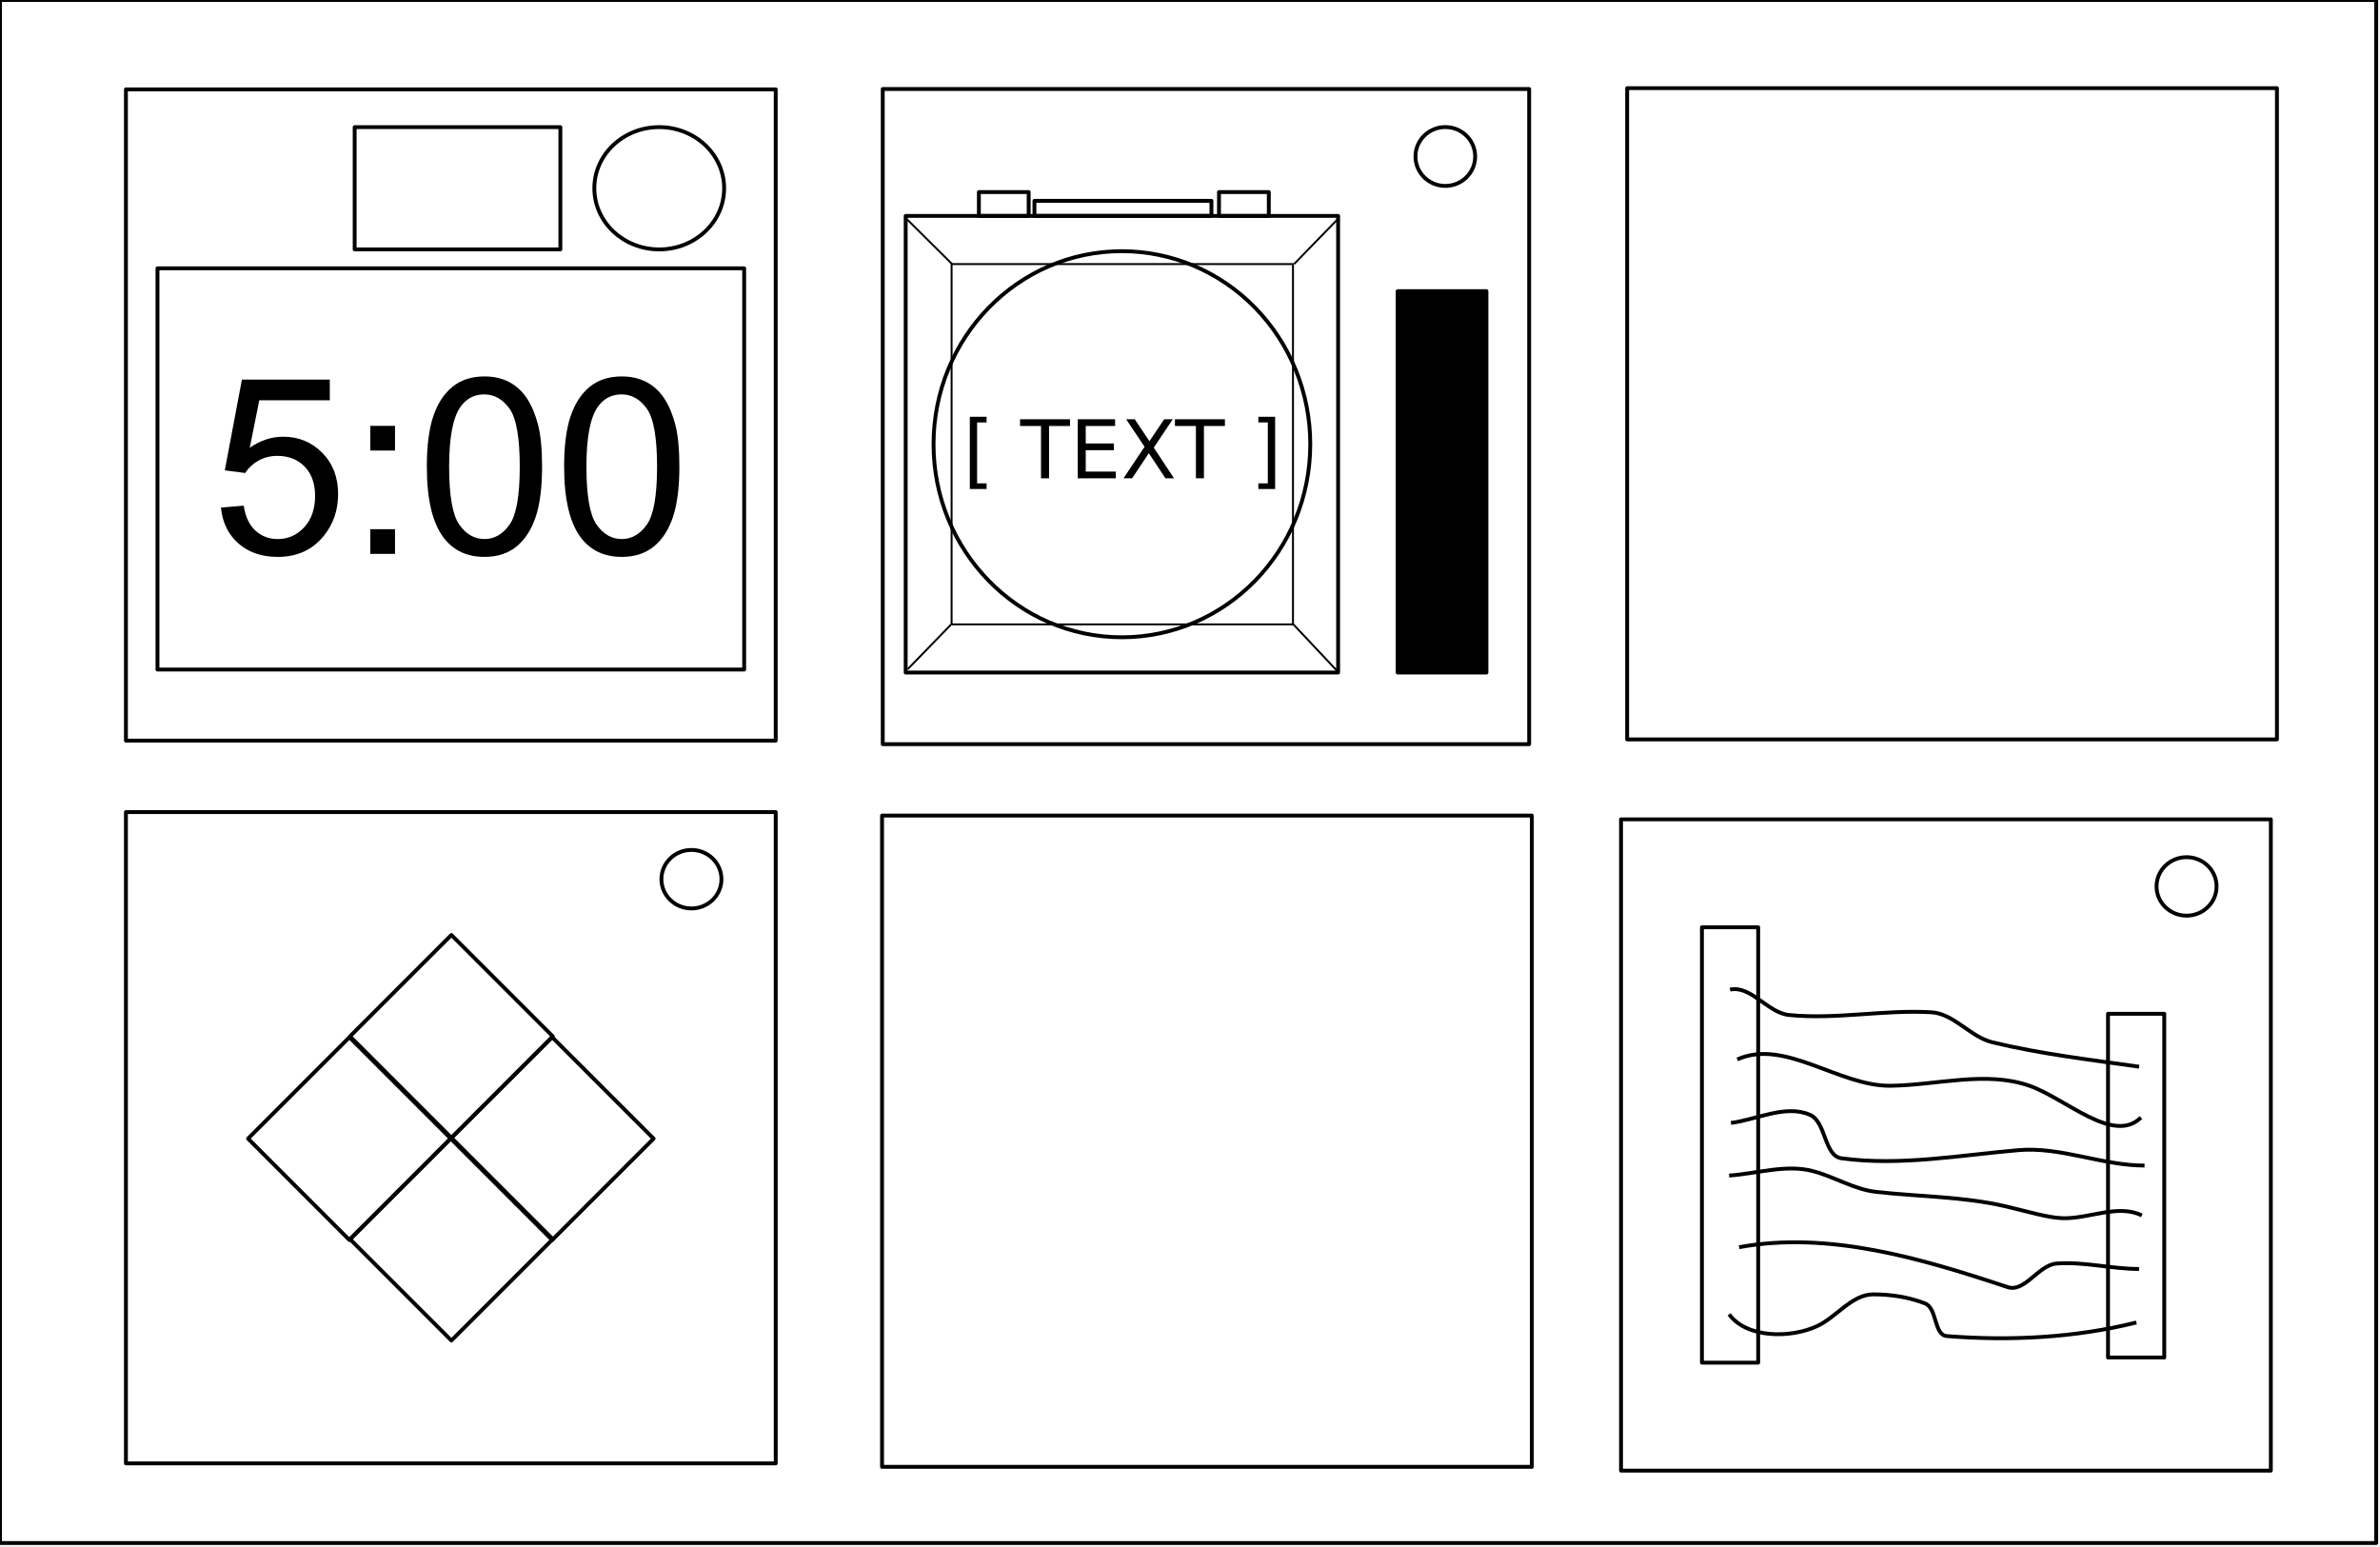
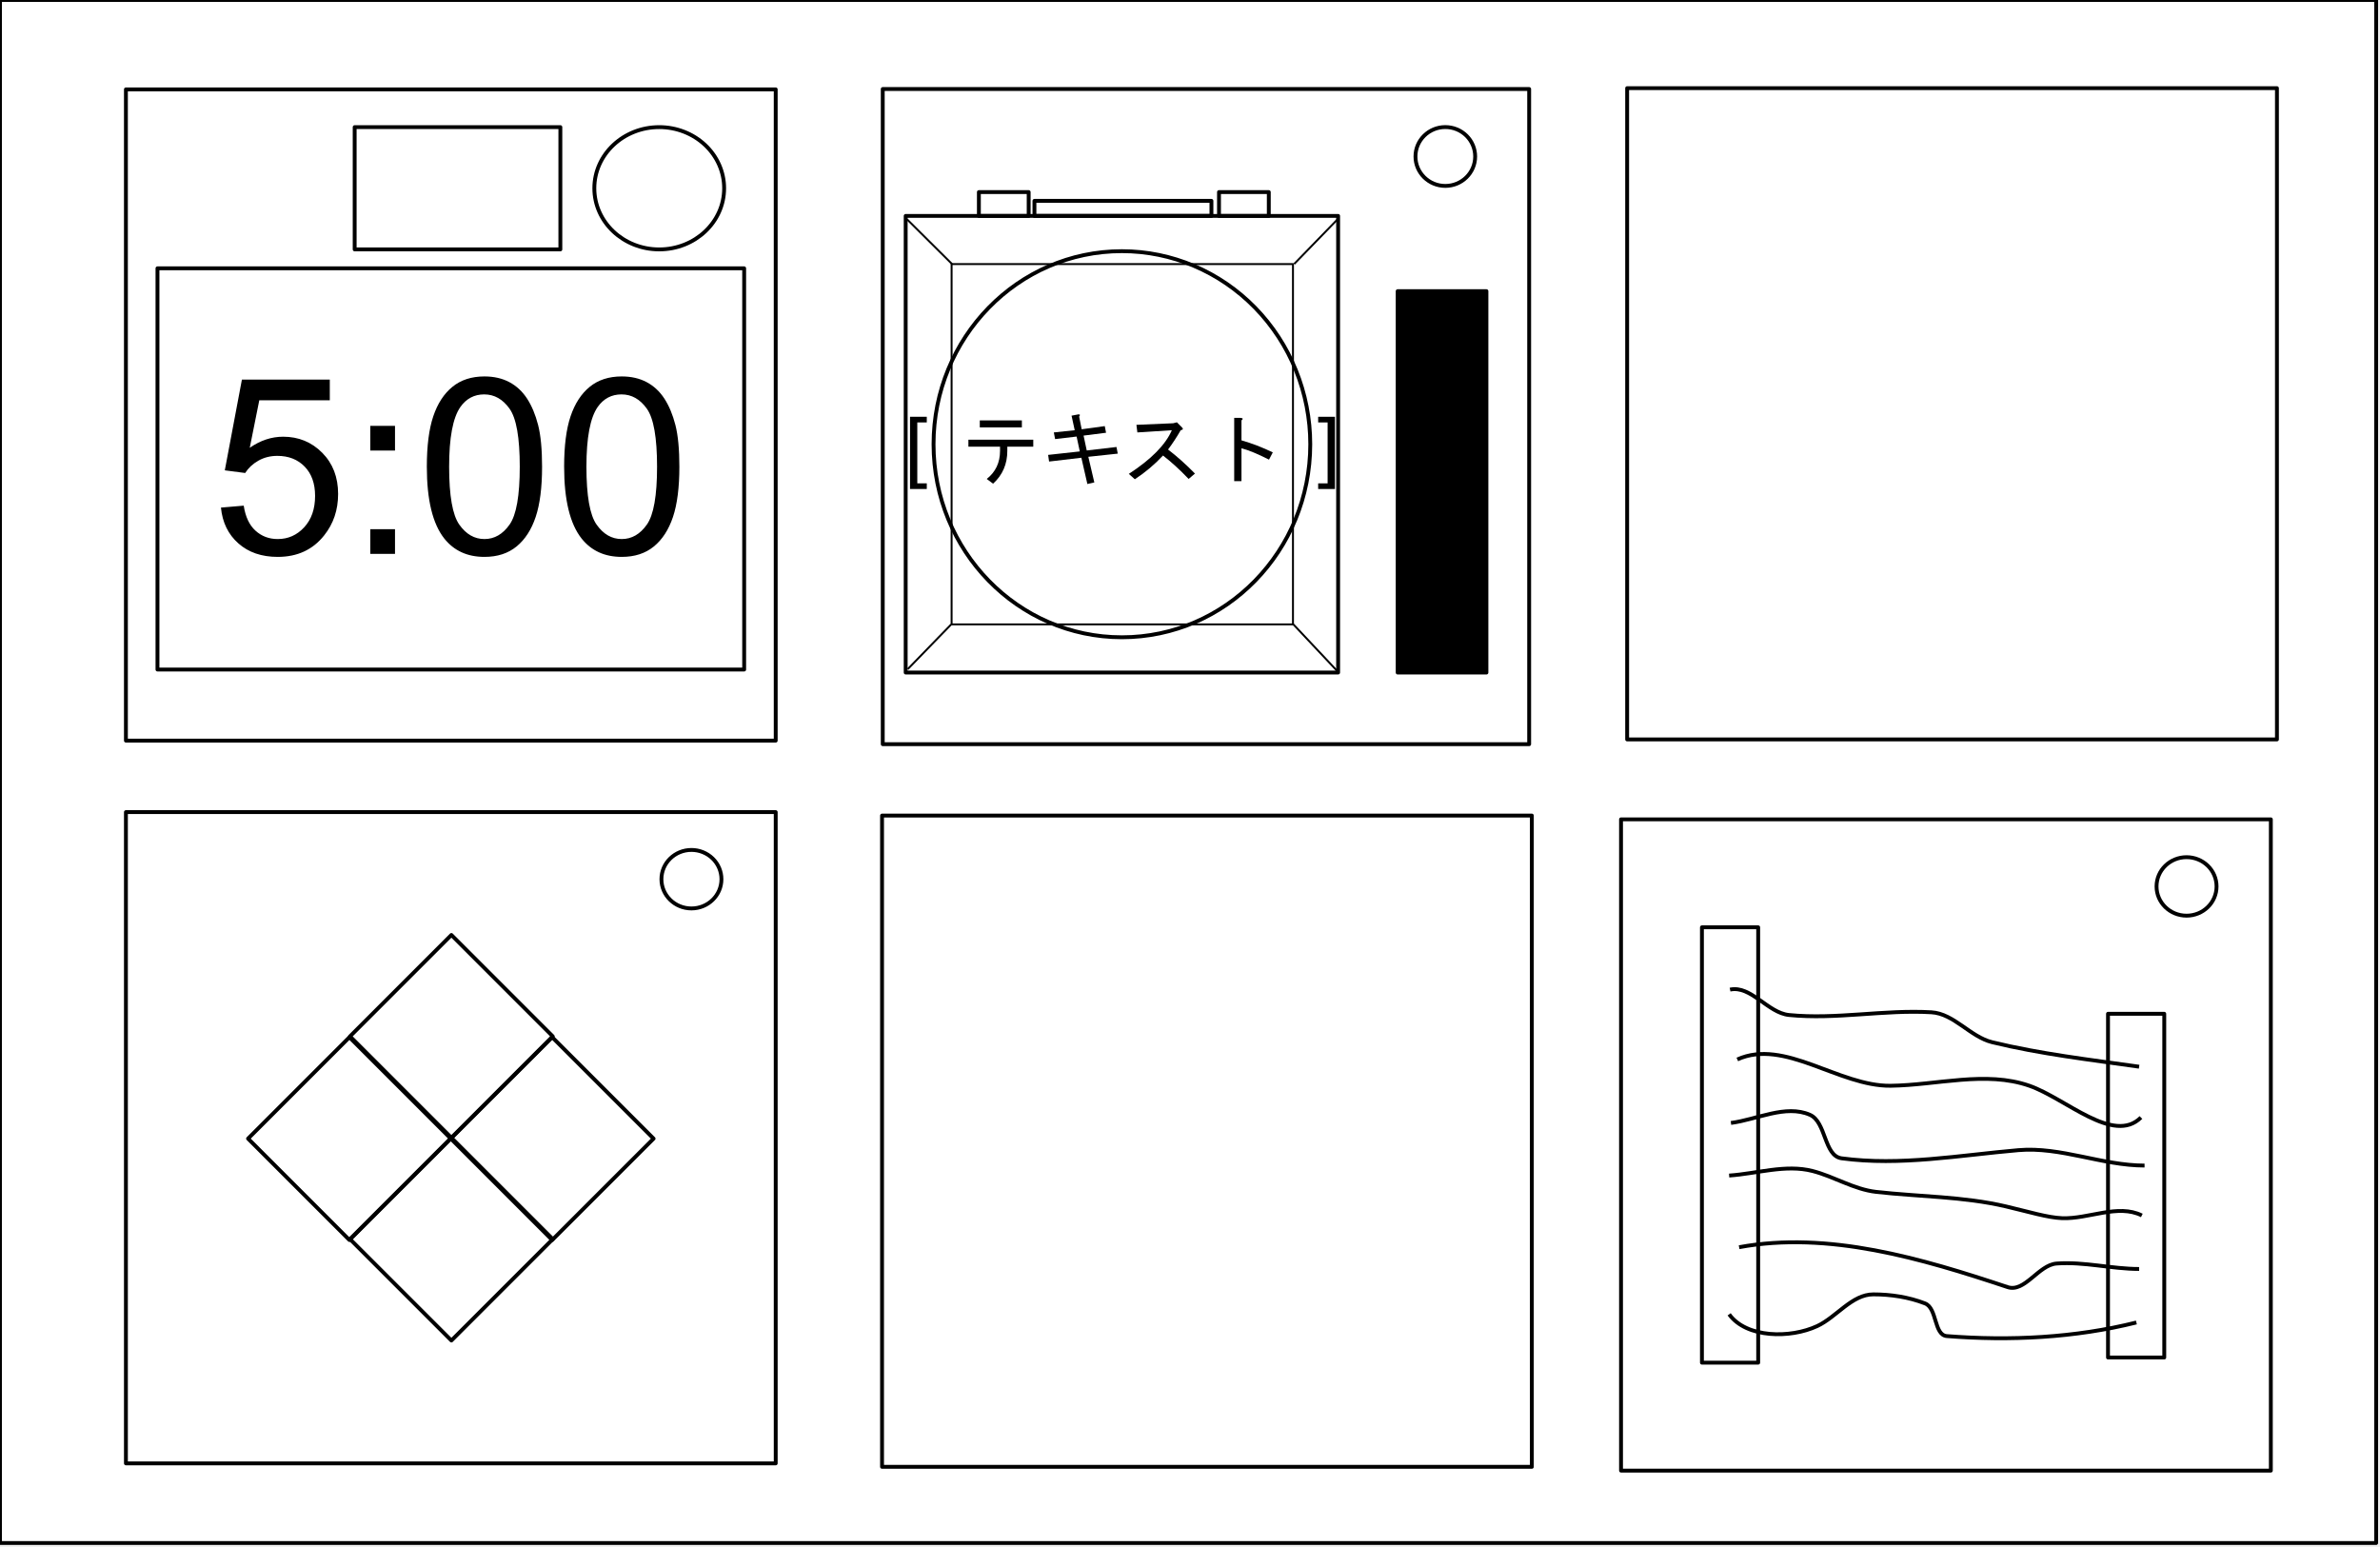
<svg xmlns="http://www.w3.org/2000/svg" id="svg173" stroke-miterlimit="10" stroke-linecap="square" stroke="none" fill="none" viewBox="0.0 0.0 1234.0 802.0" version="1.1">
  <defs id="defs177" />
  <clipPath id="p.0">
    <path id="path2" clip-rule="nonzero" d="m0 0l1234.0 0l0 802.0l-1234.0 0l0 -802.0z" />
  </clipPath>
  <g id="g167" clip-path="url(#p.0)">
    <path style="fill:#000000;fill-opacity:0;fill-rule:evenodd" id="path5" d="M 0,0 H 1234 V 802 H 0 Z" />
    <path style="fill:#ffffff;fill-rule:evenodd" id="path7" d="M 0,-0.001 H 1232 V 800.03 H 0 Z" />
    <path style="fill-rule:evenodd;stroke:#000000;stroke-width:2;stroke-linecap:butt;stroke-linejoin:round" id="path9" d="M 0,-0.001 H 1232 V 800.03 H 0 Z" />
    <path style="fill:#ffffff;fill-rule:evenodd" id="path11" d="m 54.209,40.56 h 348 V 388.529 h -348 z" />
    <path style="fill:#000000;fill-opacity:0;fill-rule:evenodd" id="path13" d="m 65.287,46.336 h 336.913 v 337.669 H 65.287 Z" />
    <path style="fill-rule:evenodd;stroke:#000000;stroke-width:2;stroke-linecap:butt;stroke-linejoin:round" id="path15" d="m 65.287,46.336 h 336.913 v 337.669 H 65.287 Z" />
    <path style="fill:#ffffff;fill-rule:evenodd" id="path17" d="m 81.651,139.121 h 304.189 v 208.031 h -304.189 z" />
    <path style="fill-rule:evenodd;stroke:#000000;stroke-width:2;stroke-linecap:butt;stroke-linejoin:round" id="path19" d="m 81.651,139.121 h 304.189 v 208.031 h -304.189 z" />
    <path style="fill:#000000;fill-opacity:0;fill-rule:evenodd" id="path21" d="m 89.412,150.478 h 288.787 v 181.638 H 89.412 Z" />
    <path style="fill:#000000;fill-rule:nonzero" id="path23" d="m 114.556,263.177 11.812,-1 q 1.312,8.625 6.094,12.969 4.781,4.344 11.531,4.344 8.125,0 13.75,-6.125 5.625,-6.125 5.625,-16.25 0,-9.625 -5.406,-15.188 -5.406,-5.562 -14.156,-5.562 -5.438,0 -9.812,2.469 -4.375,2.469 -6.875,6.406 l -10.562,-1.375 8.875,-47.062 h 45.563 v 10.75 h -36.562 l -4.938,24.625 q 8.25,-5.75 17.312,-5.75 12,0 20.25,8.312 8.25,8.312 8.25,21.375 0,12.438 -7.25,21.5 -8.812,11.125 -24.062,11.125 -12.5,0 -20.406,-7 -7.906,-7 -9.031,-18.562 z m 77.438,-29.563 v -12.812 h 12.812 v 12.812 z m 0,53.563 v -12.812 h 12.812 v 12.812 z m 29.312,-45.188 q 0,-16.25 3.344,-26.156 3.344,-9.906 9.938,-15.281 6.594,-5.375 16.594,-5.375 7.375,0 12.937,2.969 5.562,2.969 9.188,8.562 3.625,5.594 5.688,13.625 2.062,8.031 2.062,21.656 0,16.125 -3.312,26.031 -3.312,9.906 -9.906,15.312 -6.594,5.406 -16.656,5.406 -13.25,0 -20.812,-9.5 -9.062,-11.438 -9.062,-37.25 z m 11.562,0 q 0,22.563 5.281,30.031 5.281,7.469 13.031,7.469 7.75,0 13.031,-7.5 5.281,-7.5 5.281,-30 0,-22.625 -5.281,-30.062 -5.281,-7.438 -13.156,-7.438 -7.75,0 -12.375,6.562 -5.812,8.375 -5.812,30.938 z m 59.625,0 q 0,-16.25 3.344,-26.156 3.344,-9.906 9.938,-15.281 6.594,-5.375 16.594,-5.375 7.375,0 12.938,2.969 5.562,2.969 9.188,8.562 3.625,5.594 5.688,13.625 2.062,8.031 2.062,21.656 0,16.125 -3.312,26.031 -3.312,9.906 -9.906,15.312 -6.594,5.406 -16.656,5.406 -13.25,0 -20.812,-9.5 -9.062,-11.438 -9.062,-37.25 z m 11.562,0 q 0,22.563 5.281,30.031 5.281,7.469 13.031,7.469 7.75,0 13.031,-7.5 5.281,-7.5 5.281,-30 0,-22.625 -5.281,-30.062 -5.281,-7.438 -13.156,-7.438 -7.75,0 -12.375,6.562 -5.812,8.375 -5.812,30.938 z" />
    <path style="fill:#000000;fill-opacity:0;fill-rule:evenodd" id="path25" d="M 457.328,422.866 H 794.241 V 760.536 H 457.328 Z" />
    <path style="fill-rule:evenodd;stroke:#000000;stroke-width:2;stroke-linecap:butt;stroke-linejoin:round" id="path27" d="M 457.328,422.866 H 794.241 V 760.536 H 457.328 Z" />
    <path style="fill:#000000;fill-opacity:0;fill-rule:evenodd" id="path29" d="M 843.654,45.709 H 1180.567 V 383.378 H 843.654 Z" />
    <path style="fill-rule:evenodd;stroke:#000000;stroke-width:2;stroke-linecap:butt;stroke-linejoin:round" id="path31" d="M 843.654,45.709 H 1180.567 V 383.378 H 843.654 Z" />
    <path style="fill:#000000;fill-opacity:0;fill-rule:evenodd" id="path33" d="m 183.892,65.911 h 106.646 v 63.402 H 183.892 Z" />
    <path style="fill-rule:evenodd;stroke:#000000;stroke-width:2;stroke-linecap:butt;stroke-linejoin:round" id="path35" d="m 183.892,65.911 h 106.646 v 63.402 H 183.892 Z" />
    <path style="fill:#000000;fill-opacity:0;fill-rule:evenodd" id="path37" d="m 308.152,97.612 v 0 c 0,-17.508 15.067,-31.701 33.654,-31.701 v 0 c 8.925,0 17.485,3.34 23.797,9.285 6.311,5.945 9.857,14.008 9.857,22.416 v 0 c 0,17.508 -15.067,31.701 -33.654,31.701 v 0 c -18.586,0 -33.654,-14.193 -33.654,-31.701 z" />
    <path style="fill-rule:evenodd;stroke:#000000;stroke-width:2;stroke-linecap:butt;stroke-linejoin:round" id="path39" d="m 308.152,97.612 v 0 c 0,-17.508 15.067,-31.701 33.654,-31.701 v 0 c 8.925,0 17.485,3.34 23.797,9.285 6.311,5.945 9.857,14.008 9.857,22.416 v 0 c 0,17.508 -15.067,31.701 -33.654,31.701 v 0 c -18.586,0 -33.654,-14.193 -33.654,-31.701 z" />
    <path style="fill:#000000;fill-opacity:0;fill-rule:evenodd" id="path41" d="m 183.892,65.911 h 929.543 V 174.352 H 183.892 Z" />
    <path style="fill:#ffffff;fill-rule:evenodd" id="path43" d="M 446.669,40.343 H 792.859 V 390.399 H 446.669 Z" />
    <path style="fill:#000000;fill-opacity:0;fill-rule:evenodd" id="path45" d="m 457.69,46.154 h 335.161 v 339.695 h -335.161 z" />
    <path style="fill-rule:evenodd;stroke:#000000;stroke-width:2;stroke-linecap:butt;stroke-linejoin:round" id="path47" d="m 457.69,46.154 h 335.161 v 339.695 h -335.161 z" />
    <path style="fill:#ffffff;fill-rule:evenodd" id="path49" d="M 469.586,111.948 H 693.799 V 348.699 H 469.586 Z" />
    <path style="fill-rule:evenodd;stroke:#000000;stroke-width:2;stroke-linecap:butt;stroke-linejoin:round" id="path51" d="M 469.586,111.948 H 693.799 V 348.699 H 469.586 Z" />
    <path style="fill:#000000;fill-rule:evenodd" id="path53" d="M 724.672,150.963 H 770.699 V 348.71 H 724.672 Z" />
    <path style="fill-rule:evenodd;stroke:#000000;stroke-width:2;stroke-linecap:butt;stroke-linejoin:round" id="path55" d="M 724.672,150.963 H 770.699 V 348.71 H 724.672 Z" />
    <path style="fill:#ffffff;fill-rule:evenodd" id="path57" d="m 733.902,81.14 v 0 c 0,-8.426 6.93,-15.256 15.478,-15.256 v 0 c 4.105,0 8.042,1.607 10.945,4.468 2.903,2.861 4.533,6.742 4.533,10.788 v 0 c 0,8.426 -6.93,15.256 -15.478,15.256 v 0 c -8.548,0 -15.478,-6.831 -15.478,-15.256 z" />
    <path style="fill-rule:evenodd;stroke:#000000;stroke-width:2;stroke-linecap:butt;stroke-linejoin:round" id="path59" d="m 733.902,81.14 v 0 c 0,-8.426 6.93,-15.256 15.478,-15.256 v 0 c 4.105,0 8.042,1.607 10.945,4.468 2.903,2.861 4.533,6.742 4.533,10.788 v 0 c 0,8.426 -6.93,15.256 -15.478,15.256 v 0 c -8.548,0 -15.478,-6.831 -15.478,-15.256 z" />
    <path style="fill:#ffffff;fill-rule:evenodd" id="path61" d="m 484.03,230.324 v 0 c 0,-55.28 43.725,-100.093 97.663,-100.093 v 0 c 25.902,0 50.743,10.545 69.058,29.317 18.315,18.771 28.605,44.23 28.605,70.776 v 0 c 0,55.28 -43.725,100.093 -97.663,100.093 v 0 c -53.938,0 -97.663,-44.813 -97.663,-100.093 z" />
    <path style="fill-rule:evenodd;stroke:#000000;stroke-width:2;stroke-linecap:butt;stroke-linejoin:round" id="path63" d="m 484.03,230.324 v 0 c 0,-55.28 43.725,-100.093 97.663,-100.093 v 0 c 25.902,0 50.743,10.545 69.058,29.317 18.315,18.771 28.605,44.23 28.605,70.776 v 0 c 0,55.28 -43.725,100.093 -97.663,100.093 v 0 c -53.938,0 -97.663,-44.813 -97.663,-100.093 z" />
    <path style="fill:#000000;fill-opacity:0;fill-rule:evenodd" id="path65" d="m 497.824,194.748 h 201.467 v 71.101 H 497.824 Z" />
    <path style="fill:#000000;fill-opacity:0;fill-rule:evenodd" id="path67" d="m 493.394,136.916 h 176.996 v 186.815 H 493.394 Z" />
    <path style="fill-rule:evenodd;stroke:#000000;stroke-width:1;stroke-linecap:butt;stroke-linejoin:round" id="path69" d="m 493.394,136.916 h 176.996 v 186.815 H 493.394 Z" />
    <path style="fill:#000000;fill-opacity:0;fill-rule:evenodd" id="path71" d="m 470.254,113.676 23.343,23.193" />
    <path style="fill-rule:evenodd;stroke:#000000;stroke-width:1;stroke-linecap:butt;stroke-linejoin:round" id="path73" d="m 470.254,113.676 23.343,23.193" />
    <path style="fill:#000000;fill-opacity:0;fill-rule:evenodd" id="path75" d="m 670.595,323.729 22.967,24.429" />
    <path style="fill-rule:evenodd;stroke:#000000;stroke-width:1;stroke-linecap:butt;stroke-linejoin:round" id="path77" d="m 670.595,323.729 22.967,24.429" />
    <path style="fill:#000000;fill-opacity:0;fill-rule:evenodd" id="path79" d="m 693.536,113.676 -22.528,23.193" />
    <path style="fill-rule:evenodd;stroke:#000000;stroke-width:1;stroke-linecap:butt;stroke-linejoin:round" id="path81" d="m 693.536,113.676 -22.528,23.193" />
    <path style="fill:#000000;fill-opacity:0;fill-rule:evenodd" id="path83" d="m 493.189,323.734 -22.528,23.193" />
    <path style="fill-rule:evenodd;stroke:#000000;stroke-width:1;stroke-linecap:butt;stroke-linejoin:round" id="path85" d="m 493.189,323.734 -22.528,23.193" />
    <path style="fill:#000000;fill-opacity:0;fill-rule:evenodd" id="path87" d="m 507.537,99.589 h 25.818 v 12.357 h -25.818 z" />
    <path style="fill-rule:evenodd;stroke:#000000;stroke-width:2;stroke-linecap:butt;stroke-linejoin:round" id="path89" d="m 507.537,99.589 h 25.818 v 12.357 h -25.818 z" />
    <path style="fill:#000000;fill-opacity:0;fill-rule:evenodd" id="path91" d="m 632.036,99.589 h 25.818 v 12.357 H 632.036 Z" />
    <path style="fill-rule:evenodd;stroke:#000000;stroke-width:2;stroke-linecap:butt;stroke-linejoin:round" id="path93" d="m 632.036,99.589 h 25.818 v 12.357 H 632.036 Z" />
    <path style="fill:#000000;fill-opacity:0;fill-rule:evenodd" id="path95" d="m 536.342,104.146 h 91.772 v 7.795 h -91.772 z" />
    <path style="fill-rule:evenodd;stroke:#000000;stroke-width:2;stroke-linecap:butt;stroke-linejoin:round" id="path97" d="m 536.342,104.146 h 91.772 v 7.795 h -91.772 z" />
    <path style="fill:#ffffff;fill-rule:evenodd" id="path99" d="M 54.21,415.294 H 402.21 V 763.262 H 54.21 Z" />
    <path style="fill:#000000;fill-opacity:0;fill-rule:evenodd" id="path101" d="m 65.289,421.07 h 336.913 V 758.739 H 65.289 Z" />
    <path style="fill-rule:evenodd;stroke:#000000;stroke-width:2;stroke-linecap:butt;stroke-linejoin:round" id="path103" d="m 65.289,421.07 h 336.913 V 758.739 H 65.289 Z" />
    <path style="fill:#000000;fill-opacity:0;fill-rule:evenodd" id="path105" d="m 128.612,590.36 52.567,-52.567 52.567,52.567 -52.567,52.567 z" />
    <path style="fill-rule:evenodd;stroke:#000000;stroke-width:2;stroke-linecap:butt;stroke-linejoin:round" id="path107" d="m 128.612,590.36 52.567,-52.567 52.567,52.567 -52.567,52.567 z" />
    <path style="fill:#000000;fill-opacity:0;fill-rule:evenodd" id="path109" d="m 181.472,642.472 52.567,-52.567 52.567,52.567 -52.567,52.567 z" />
    <path style="fill-rule:evenodd;stroke:#000000;stroke-width:2;stroke-linecap:butt;stroke-linejoin:round" id="path111" d="m 181.472,642.472 52.567,-52.567 52.567,52.567 -52.567,52.567 z" />
    <path style="fill:#000000;fill-opacity:0;fill-rule:evenodd" id="path113" d="m 233.745,590.36 52.567,-52.567 52.567,52.567 -52.567,52.567 z" />
    <path style="fill-rule:evenodd;stroke:#000000;stroke-width:2;stroke-linecap:butt;stroke-linejoin:round" id="path115" d="m 233.745,590.36 52.567,-52.567 52.567,52.567 -52.567,52.567 z" />
    <path style="fill:#000000;fill-opacity:0;fill-rule:evenodd" id="path117" d="m 181.472,537.339 52.567,-52.567 52.567,52.567 -52.567,52.567 z" />
    <path style="fill-rule:evenodd;stroke:#000000;stroke-width:2;stroke-linecap:butt;stroke-linejoin:round" id="path119" d="m 181.472,537.339 52.567,-52.567 52.567,52.567 -52.567,52.567 z" />
    <path style="fill:#ffffff;fill-rule:evenodd" id="path121" d="m 342.944,455.848 v 0 c 0,-8.376 6.966,-15.165 15.559,-15.165 v 0 c 4.127,0 8.084,1.598 11.002,4.442 2.918,2.844 4.557,6.701 4.557,10.724 v 0 c 0,8.376 -6.966,15.165 -15.559,15.165 v 0 c -8.593,0 -15.559,-6.79 -15.559,-15.165 z" />
    <path style="fill-rule:evenodd;stroke:#000000;stroke-width:2;stroke-linecap:butt;stroke-linejoin:round" id="path123" d="m 342.944,455.848 v 0 c 0,-8.376 6.966,-15.165 15.559,-15.165 v 0 c 4.127,0 8.084,1.598 11.002,4.442 2.918,2.844 4.557,6.701 4.557,10.724 v 0 c 0,8.376 -6.966,15.165 -15.559,15.165 v 0 c -8.593,0 -15.559,-6.79 -15.559,-15.165 z" />
    <path style="fill:#ffffff;fill-rule:evenodd" id="path125" d="m 829.407,419.047 h 348 v 347.969 H 829.407 Z" />
    <path style="fill:#000000;fill-opacity:0;fill-rule:evenodd" id="path127" d="m 840.486,424.823 h 336.913 v 337.669 H 840.486 Z" />
    <path style="fill-rule:evenodd;stroke:#000000;stroke-width:2;stroke-linecap:butt;stroke-linejoin:round" id="path129" d="m 840.486,424.823 h 336.913 v 337.669 H 840.486 Z" />
    <path style="fill:#ffffff;fill-rule:evenodd" id="path131" d="m 1118.141,459.601 v 0 c 0,-8.376 6.966,-15.165 15.559,-15.165 v 0 c 4.126,0 8.084,1.598 11.002,4.442 2.918,2.844 4.557,6.701 4.557,10.724 v 0 c 0,8.376 -6.966,15.165 -15.559,15.165 v 0 c -8.593,0 -15.559,-6.79 -15.559,-15.165 z" />
    <path style="fill-rule:evenodd;stroke:#000000;stroke-width:2;stroke-linecap:butt;stroke-linejoin:round" id="path133" d="m 1118.141,459.601 v 0 c 0,-8.376 6.966,-15.165 15.559,-15.165 v 0 c 4.126,0 8.084,1.598 11.002,4.442 2.918,2.844 4.557,6.701 4.557,10.724 v 0 c 0,8.376 -6.966,15.165 -15.559,15.165 v 0 c -8.593,0 -15.559,-6.79 -15.559,-15.165 z" />
    <path style="fill:#000000;fill-opacity:0;fill-rule:evenodd" id="path135" d="m 882.433,480.793 h 29.165 v 225.732 h -29.165 z" />
    <path style="fill-rule:evenodd;stroke:#000000;stroke-width:2;stroke-linecap:butt;stroke-linejoin:round" id="path137" d="m 882.433,480.793 h 29.165 v 225.732 h -29.165 z" />
    <path style="fill:#000000;fill-opacity:0;fill-rule:evenodd" id="path139" d="m 1092.976,525.635 h 29.165 v 178.205 h -29.165 z" />
    <path style="fill-rule:evenodd;stroke:#000000;stroke-width:2;stroke-linecap:butt;stroke-linejoin:round" id="path141" d="m 1092.976,525.635 h 29.165 v 178.205 h -29.165 z" />
    <path style="fill:#000000;fill-opacity:0;fill-rule:evenodd" id="path143" d="m 897.013,513.102 c 10.847,-2.327 19.528,12.062 30.567,13.165 24.493,2.447 49.259,-2.853 73.832,-1.409 11.688,0.687 20.135,12.745 31.509,15.52 25.011,6.101 50.697,9.06 76.184,12.696" />
    <path style="fill-rule:evenodd;stroke:#000000;stroke-width:2;stroke-linecap:butt;stroke-linejoin:round" id="path145" d="m 897.013,513.102 c 10.847,-2.327 19.528,12.062 30.567,13.165 24.493,2.447 49.259,-2.853 73.832,-1.409 11.688,0.687 20.135,12.745 31.509,15.52 25.011,6.101 50.697,9.06 76.184,12.696" />
    <path style="fill:#000000;fill-opacity:0;fill-rule:evenodd" id="path147" d="m 900.774,549.312 c 24.469,-11.123 52.598,13.95 79.475,13.638 23.983,-0.279 49.307,-7.9 71.953,0 18.927,6.603 43.668,30.634 57.843,16.459" />
    <path style="fill-rule:evenodd;stroke:#000000;stroke-width:2;stroke-linecap:butt;stroke-linejoin:round" id="path149" d="m 900.774,549.312 c 24.469,-11.123 52.598,13.95 79.475,13.638 23.983,-0.279 49.307,-7.9 71.953,0 18.927,6.603 43.668,30.634 57.843,16.459" />
    <path style="fill:#000000;fill-opacity:0;fill-rule:evenodd" id="path151" d="m 897.483,582.231 c 13.594,-1.782 28.333,-9.684 40.913,-4.234 8.545,3.702 7.23,21.331 16.459,22.575 30.326,4.089 61.216,-1.605 91.703,-4.234 21.87,-1.886 43.416,7.995 65.367,7.995" />
    <path style="fill-rule:evenodd;stroke:#000000;stroke-width:2;stroke-linecap:butt;stroke-linejoin:round" id="path153" d="m 897.483,582.231 c 13.594,-1.782 28.333,-9.684 40.913,-4.234 8.545,3.702 7.23,21.331 16.459,22.575 30.326,4.089 61.216,-1.605 91.703,-4.234 21.87,-1.886 43.416,7.995 65.367,7.995" />
    <path style="fill:#000000;fill-opacity:0;fill-rule:evenodd" id="path155" d="m 896.541,609.507 c 14.41,-0.974 29.281,-5.962 43.265,-2.352 11.184,2.887 21.443,9.521 32.921,10.816 22.413,2.53 45.286,2.377 67.247,7.525 11.843,2.776 21.627,5.823 29.157,6.113 13.792,0.53 29.04,-7.587 41.383,-1.409" />
    <path style="fill-rule:evenodd;stroke:#000000;stroke-width:2;stroke-linecap:butt;stroke-linejoin:round" id="path157" d="m 896.541,609.507 c 14.41,-0.974 29.281,-5.962 43.265,-2.352 11.184,2.887 21.443,9.521 32.921,10.816 22.413,2.53 45.286,2.377 67.247,7.525 11.843,2.776 21.627,5.823 29.157,6.113 13.792,0.53 29.04,-7.587 41.383,-1.409" />
    <path style="fill:#000000;fill-opacity:0;fill-rule:evenodd" id="path159" d="m 896.541,681.459 c 9.029,12.403 31.702,12.573 45.617,6.113 10.123,-4.699 17.997,-16.459 29.157,-16.459 9.072,0 18.351,1.413 26.806,4.701 6.322,2.458 4.524,16.402 11.286,16.932 32.746,2.566 66.422,0.918 98.286,-7.055" />
    <path style="fill-rule:evenodd;stroke:#000000;stroke-width:2;stroke-linecap:butt;stroke-linejoin:round" id="path161" d="m 896.541,681.459 c 9.029,12.403 31.702,12.573 45.617,6.113 10.123,-4.699 17.997,-16.459 29.157,-16.459 9.072,0 18.351,1.413 26.806,4.701 6.322,2.458 4.524,16.402 11.286,16.932 32.746,2.566 66.422,0.918 98.286,-7.055" />
    <path style="fill:#000000;fill-opacity:0;fill-rule:evenodd" id="path163" d="m 901.714,646.66 c 46.126,-8.543 94.698,5.858 139.202,20.69 8.912,2.97 16.025,-11.532 25.394,-12.226 14.257,-1.055 28.499,2.822 42.795,2.822" />
    <path style="fill-rule:evenodd;stroke:#000000;stroke-width:2;stroke-linecap:butt;stroke-linejoin:round" id="path165" d="m 901.714,646.66 c 46.126,-8.543 94.698,5.858 139.202,20.69 8.912,2.97 16.025,-11.532 25.394,-12.226 14.257,-1.055 28.499,2.822 42.795,2.822" />
  </g>
-   <g id="text171" style="font-size:42px;font-family:'DejaVu Sans', sans-serif;text-anchor:middle;fill:#000000" aria-label="[ TEXT ]">
-     <path id="path181" style="" d="m 502.84,216.09 h 8.695 v 2.933 h -4.922 v 31.582 h 4.922 v 2.933 h -8.695 z" />
-     <path id="path183" style="" d="m 528.885,217.382 h 25.901 v 3.486 H 543.917 V 248 h -4.163 v -27.132 h -10.869 z" />
-     <path id="path185" style="" d="m 558.806,217.382 h 19.359 v 3.486 h -15.217 v 9.064 h 14.581 v 3.486 h -14.581 v 11.095 h 15.586 V 248 h -19.729 z" />
-     <path id="path187" style="" d="m 583.907,217.382 h 4.45 l 7.608,11.382 7.649,-11.382 h 4.45 l -9.844,14.704 10.5,15.914 h -4.45 L 595.658,234.978 586.983,248 h -4.471 l 10.931,-16.345 z" />
-     <path id="path189" style="" d="m 609.193,217.382 h 25.901 v 3.486 H 624.226 V 248 h -4.163 v -27.132 h -10.869 z" />
-     <path id="path191" style="" d="m 661.14,216.09 v 37.447 h -8.695 v -2.933 h 4.901 v -31.582 h -4.901 v -2.933 z" />
+   <g id="text171" style="font-size:42px;font-family:'DejaVu Sans', sans-serif;text-anchor:middle;fill:#000000" aria-label="[ テキスト ]">
+     <path id="path181" style="" d="m 471.832,216.09 h 8.695 v 2.933 h -4.922 v 31.582 h 4.922 v 2.933 h -8.695 z" />
+     <path id="path183" style="" d="m 518.508,231.594 h -16.406 v -3.609 h 33.633 v 3.609 h -13.453 v 2.133 q 0,10.336 -7.383,17.062 l -3.281,-2.461 q 6.891,-5.414 6.891,-14.602 z m -10.5,-10.008 v -3.609 h 21.82 v 3.609 z" />
+     <path id="path185" style="" d="m 579.539,235.203 -15.258,1.641 3.117,13.289 -3.609,0.82 -3.117,-13.617 -16.734,1.969 -0.492,-3.445 16.406,-1.805 -1.641,-7.711 -11.156,1.312 -0.656,-3.445 10.828,-1.148 -1.641,-7.547 3.445,-0.656 q 1.477,-0.164 0.492,1.148 l 1.312,6.562 11.977,-1.641 0.656,3.445 -11.648,1.477 1.641,7.711 15.422,-1.805 z" />
+     <path id="path187" style="" d="m 605.625,233.07 q 7.055,5.414 13.945,12.469 l -3.281,2.789 Q 609.398,241.109 603,236.188 q -6.398,6.891 -14.602,12.305 l -3.117,-2.789 q 17.391,-11.32 22.312,-22.641 l -17.883,1.148 -0.492,-3.938 19.031,-0.82 1.969,-0.492 2.625,2.625 q 1.148,1.148 -0.656,1.477 -3.117,5.414 -6.562,10.008 z" />
+     <path id="path189" style="" d="m 643.688,228.312 q 8.039,2.297 16.242,6.234 l -1.969,3.773 q -8.695,-4.43 -14.273,-5.906 v 17.062 h -3.773 v -32.812 h 3.281 q 1.969,0.164 0.492,1.312 z" />
+     <path id="path191" style="" d="m 692.147,216.09 v 37.447 h -8.695 v -2.933 h 4.901 v -31.582 h -4.901 v -2.933 z" />
  </g>
</svg>
